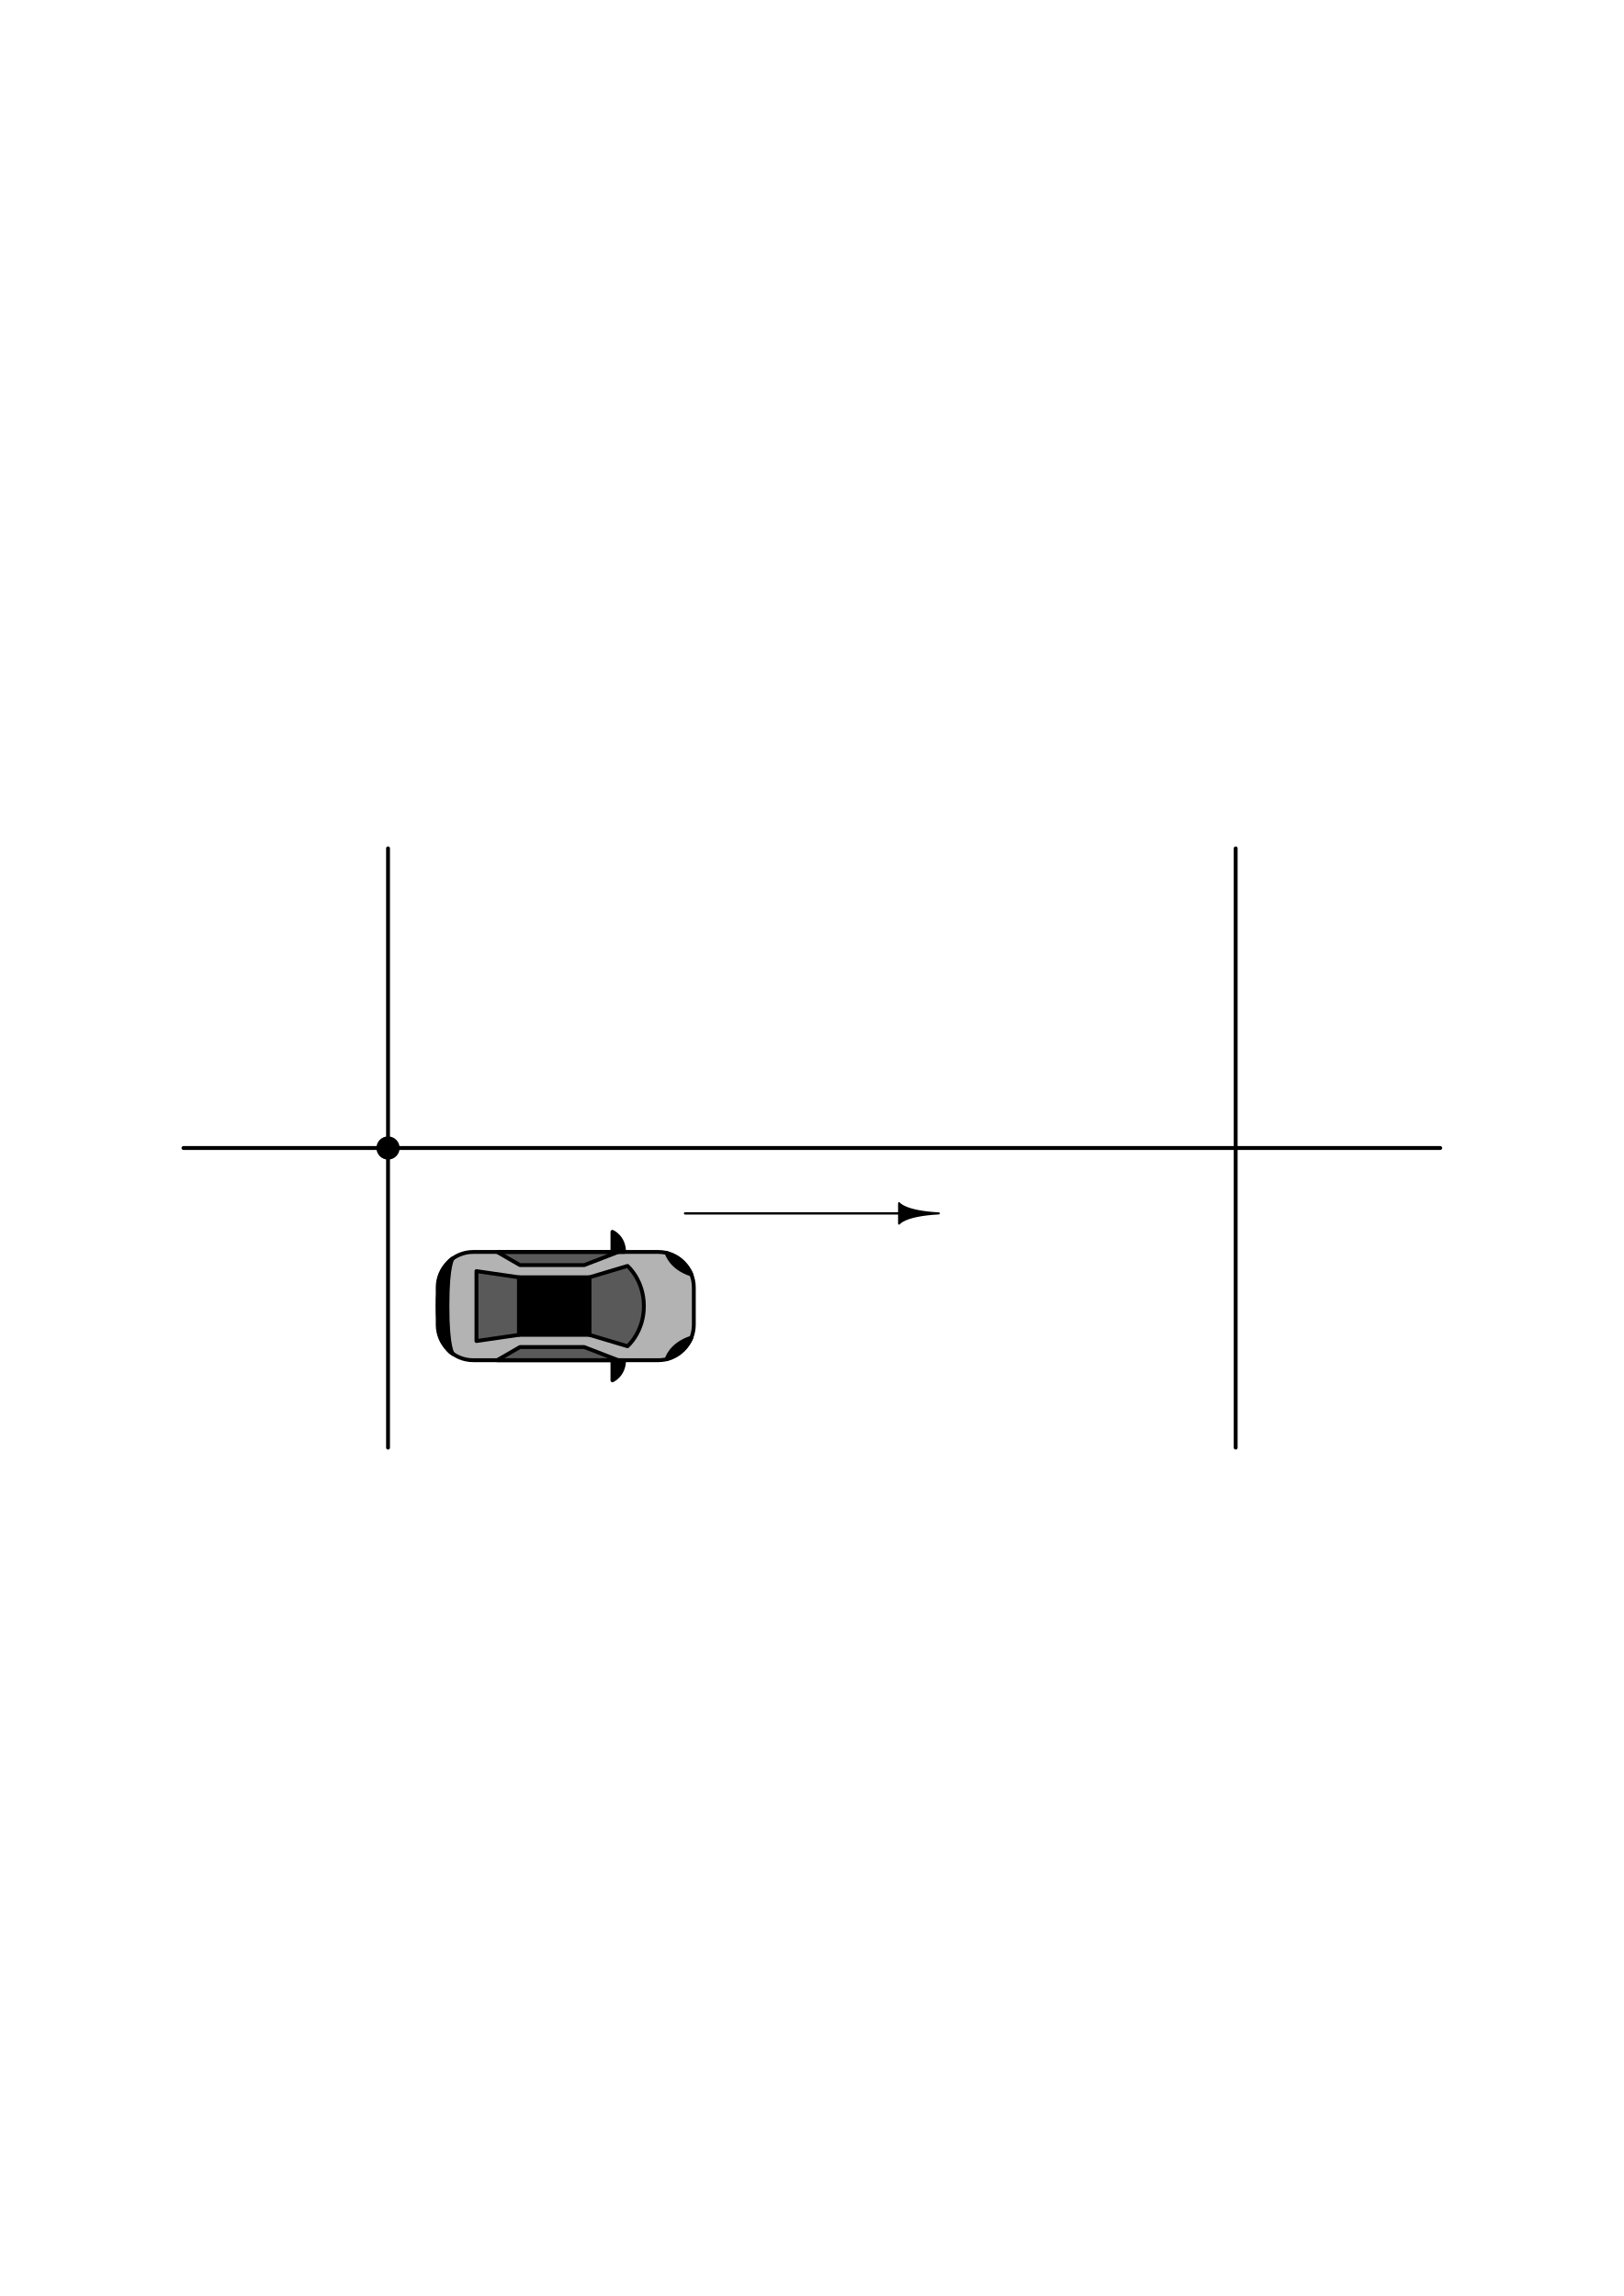
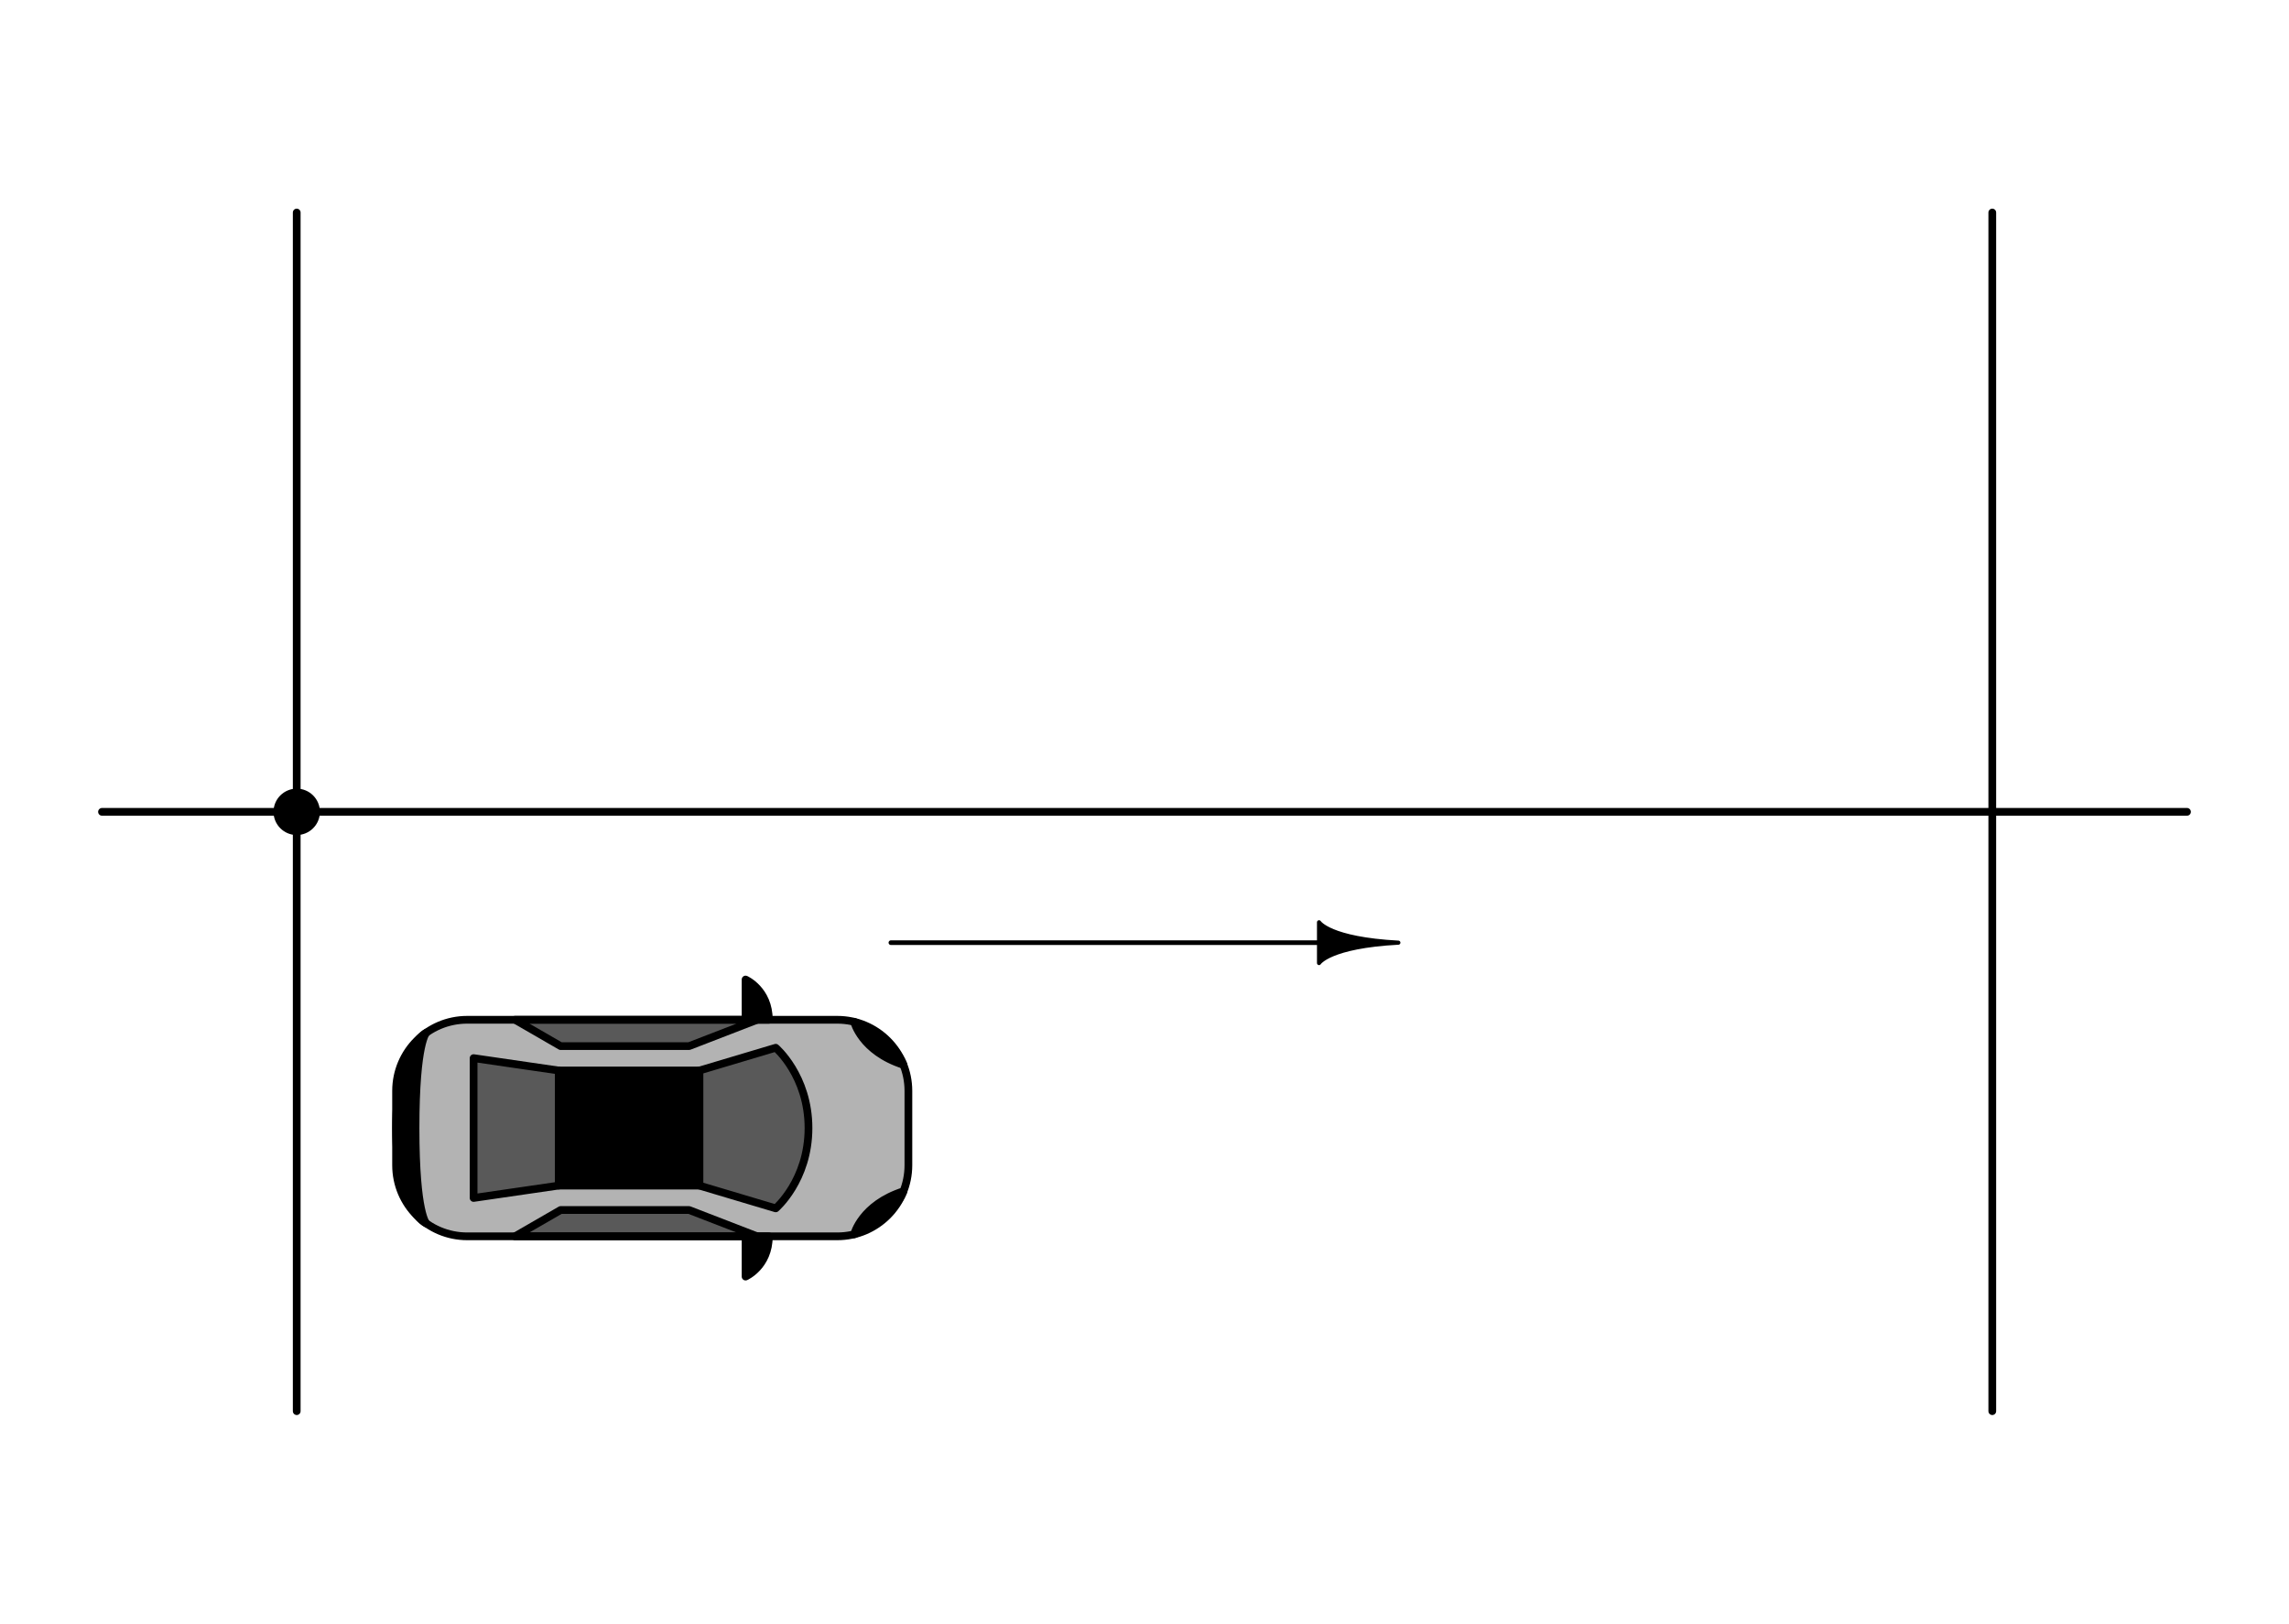
- <svg xmlns="http://www.w3.org/2000/svg" width="210mm" height="297mm" viewBox="0 0 210 297" version="1.1" id="svg13125">
+ <svg xmlns="http://www.w3.org/2000/svg" width="148mm" height="105mm" viewBox="0 0 148 105" version="1.1" id="svg13125">
  <defs id="defs13122" />
  <g id="layer1">
-     <g id="g24096-6" transform="translate(-1374.311,405.4458)">
+     <g id="g24096-6" transform="translate(-1405.311,309.4458)">
      <rect style="fill:#000000;fill-opacity:0.3;stroke:#000000;stroke-width:0.5;stroke-linecap:round;stroke-linejoin:round;stroke-miterlimit:4;stroke-dasharray:none;stroke-opacity:1" id="rect24074-5" width="33.125" height="14.004" x="1430.92" y="-243.499" rx="4.599" ry="4.599" />
      <rect style="fill:#000000;fill-opacity:1;stroke:#000000;stroke-width:0.5;stroke-linecap:round;stroke-linejoin:round;stroke-miterlimit:4;stroke-dasharray:none;stroke-opacity:1" id="rect24076-5" width="9.095" height="7.441" x="1441.437" y="-240.218" rx="0" ry="0" />
      <path style="font-variation-settings:normal;opacity:1;vector-effect:none;fill:#000000;fill-opacity:0.5;stroke:#000000;stroke-width:0.5;stroke-linecap:round;stroke-linejoin:round;stroke-miterlimit:4;stroke-dasharray:none;stroke-dashoffset:0;stroke-opacity:1;-inkscape-stroke:none;stop-color:#000000;stop-opacity:1" d="m 1435.933,-241.019 v 9.043 l 5.503,-0.801 v -7.441 z" id="path24078-9" />
      <path style="font-variation-settings:normal;opacity:1;vector-effect:none;fill:#000000;fill-opacity:0.5;stroke:#000000;stroke-width:0.5;stroke-linecap:round;stroke-linejoin:round;stroke-miterlimit:4;stroke-dasharray:none;stroke-dashoffset:0;stroke-opacity:1;-inkscape-stroke:none;stop-color:#000000;stop-opacity:1" d="m 1455.467,-231.304 c 0,0 2.119,-1.809 2.119,-5.193 0,-3.385 -2.119,-5.193 -2.119,-5.193 l -4.935,1.473 v 7.441 z" id="path24080-9" />
      <path style="font-variation-settings:normal;opacity:1;vector-effect:none;fill:#000000;fill-opacity:1;stroke:#000000;stroke-width:0.5;stroke-linecap:round;stroke-linejoin:round;stroke-miterlimit:4;stroke-dasharray:none;stroke-dashoffset:0;stroke-opacity:1;-inkscape-stroke:none;stop-color:#000000;stop-opacity:1" d="m 1453.518,-243.499 v -2.603 c 0,0 1.503,0.661 1.503,2.603 z" id="path24082-7" />
      <path style="font-variation-settings:normal;opacity:1;vector-effect:none;fill:#000000;fill-opacity:1;stroke:#000000;stroke-width:0.5;stroke-linecap:round;stroke-linejoin:round;stroke-miterlimit:4;stroke-dasharray:none;stroke-dashoffset:0;stroke-opacity:1;-inkscape-stroke:none;stop-color:#000000;stop-opacity:1" d="m 1453.518,-229.495 v 2.603 c 0,0 1.503,-0.661 1.503,-2.603 z" id="path24084-2" />
      <path style="font-variation-settings:normal;opacity:1;vector-effect:none;fill:#000000;fill-opacity:0.5;stroke:#000000;stroke-width:0.5;stroke-linecap:round;stroke-linejoin:round;stroke-miterlimit:4;stroke-dasharray:none;stroke-dashoffset:0;stroke-opacity:1;-inkscape-stroke:none;stop-color:#000000;stop-opacity:1" d="m 1438.61,-243.499 2.95,1.703 h 8.305 l 4.405,-1.703 z" id="path24086-4" />
      <path style="font-variation-settings:normal;opacity:1;vector-effect:none;fill:#000000;fill-opacity:0.5;stroke:#000000;stroke-width:0.5;stroke-linecap:round;stroke-linejoin:round;stroke-miterlimit:4;stroke-dasharray:none;stroke-dashoffset:0;stroke-opacity:1;-inkscape-stroke:none;stop-color:#000000;stop-opacity:1" d="m 1438.61,-229.495 2.95,-1.703 h 8.305 l 4.405,1.703 z" id="path24088-2" />
      <path style="font-variation-settings:normal;opacity:1;vector-effect:none;fill:#000000;fill-opacity:1;stroke:#000000;stroke-width:0.5;stroke-linecap:round;stroke-linejoin:round;stroke-miterlimit:4;stroke-dasharray:none;stroke-dashoffset:0;stroke-opacity:1;-inkscape-stroke:none;stop-color:#000000;stop-opacity:1" d="m 1460.536,-229.624 c 0,0 0.47,-1.912 3.193,-2.787 0,0 -0.579,1.715 -3.193,2.787 z" id="path24090-6" />
      <path style="font-variation-settings:normal;opacity:1;vector-effect:none;fill:#000000;fill-opacity:1;stroke:#000000;stroke-width:0.5;stroke-linecap:round;stroke-linejoin:round;stroke-miterlimit:4;stroke-dasharray:none;stroke-dashoffset:0;stroke-opacity:1;-inkscape-stroke:none;stop-color:#000000;stop-opacity:1" d="m 1460.536,-243.37 c 0,0 0.47,1.912 3.193,2.787 0,0 -0.579,-1.715 -3.193,-2.787 z" id="path24092-1" />
      <path style="font-variation-settings:normal;opacity:1;vector-effect:none;fill:#000000;fill-opacity:1;stroke:#000000;stroke-width:0.5;stroke-linecap:round;stroke-linejoin:round;stroke-miterlimit:4;stroke-dasharray:none;stroke-dashoffset:0;stroke-opacity:1;-inkscape-stroke:none;stop-color:#000000;stop-opacity:1" d="m 1430.92,-236.497 c 0,-5.212 1.965,-6.178 1.965,-6.178 0,0 -0.707,0.608 -0.707,6.178 0,5.57 0.707,6.178 0.707,6.178 0,0 -1.965,-0.83 -1.965,-6.178 z" id="path24094-5" />
    </g>
-     <path style="font-variation-settings:normal;vector-effect:none;fill:none;fill-opacity:1;stroke:#000000;stroke-width:0.5;stroke-linecap:round;stroke-linejoin:round;stroke-miterlimit:4;stroke-dasharray:none;stroke-dashoffset:0;stroke-opacity:1;-inkscape-stroke:none;stop-color:#000000" d="m 23.726,148.5 h 162.548" id="path6610" />
-     <g id="g1202-3" transform="rotate(90,3.11716,137.3983)">
+     <path style="font-variation-settings:normal;vector-effect:none;fill:none;fill-opacity:1;stroke:#000000;stroke-width:0.5;stroke-linecap:round;stroke-linejoin:round;stroke-miterlimit:4;stroke-dasharray:none;stroke-dashoffset:0;stroke-opacity:1;-inkscape-stroke:none;stop-color:#000000" d="M 6.595,52.5 H 141.405" id="path6610" />
+     <g id="g1202-3" transform="rotate(90,35.61716,73.89832)">
      <path id="path849-99-6" d="m 22.679,24.231 v 27.682" style="fill:none;stroke:#000000;stroke-width:0.3;stroke-linecap:round;stroke-linejoin:round;stroke-miterlimit:4;stroke-dasharray:none;stroke-opacity:1" />
      <path id="path872-19-4" d="m 22.679,24.231 h -1.319 c 0,0 1.079,-0.671 1.319,-5.13 0.24,4.459 1.319,5.13 1.319,5.13 z" style="fill:#000000;fill-opacity:1;stroke:#000000;stroke-width:0.265;stroke-linecap:round;stroke-linejoin:round;stroke-miterlimit:4;stroke-dasharray:none;stroke-opacity:1" />
    </g>
-     <circle style="fill:#000000;fill-opacity:1;fill-rule:nonzero;stroke:#000000;stroke-width:1;stroke-linecap:round;stroke-linejoin:round;stroke-miterlimit:4;stroke-dasharray:none;stroke-dashoffset:0;stroke-opacity:1" id="path1353-4-5-5-1-7-9" cx="50.185" cy="148.5" r="1" />
-     <path style="font-variation-settings:normal;vector-effect:none;fill:none;fill-opacity:1;stroke:#000000;stroke-width:0.5;stroke-linecap:round;stroke-linejoin:round;stroke-miterlimit:4;stroke-dasharray:none;stroke-dashoffset:0;stroke-opacity:1;-inkscape-stroke:none;stop-color:#000000" d="M 50.185,187.257 V 109.743" id="path6991" />
-     <path style="font-variation-settings:normal;vector-effect:none;fill:none;fill-opacity:1;stroke:#000000;stroke-width:0.5;stroke-linecap:round;stroke-linejoin:round;stroke-miterlimit:4;stroke-dasharray:none;stroke-dashoffset:0;stroke-opacity:1;-inkscape-stroke:none;stop-color:#000000" d="M 159.815,187.257 V 109.743" id="path7073" />
-     <flowRoot xml:space="preserve" id="flowRoot1027-6-5-1-5-15-6" style="font-style:normal;font-variant:normal;font-weight:normal;font-stretch:normal;font-size:26.667px;line-height:1.25;font-family:'Math Symbols';-inkscape-font-specification:'Math Symbols';letter-spacing:0px;word-spacing:0px;fill:#000000;fill-opacity:1;stroke:none" transform="matrix(0.2645833,0,0,0.2645833,50.28865,49.87847)">
+     <circle style="fill:#000000;fill-opacity:1;fill-rule:nonzero;stroke:#000000;stroke-width:1;stroke-linecap:round;stroke-linejoin:round;stroke-miterlimit:4;stroke-dasharray:none;stroke-dashoffset:0;stroke-opacity:1" id="path1353-4-5-5-1-7-9" cx="19.185" cy="52.5" r="1" />
+     <path style="font-variation-settings:normal;vector-effect:none;fill:none;fill-opacity:1;stroke:#000000;stroke-width:0.5;stroke-linecap:round;stroke-linejoin:round;stroke-miterlimit:4;stroke-dasharray:none;stroke-dashoffset:0;stroke-opacity:1;-inkscape-stroke:none;stop-color:#000000" d="M 19.185,91.257 V 13.743" id="path6991" />
+     <path style="font-variation-settings:normal;vector-effect:none;fill:none;fill-opacity:1;stroke:#000000;stroke-width:0.5;stroke-linecap:round;stroke-linejoin:round;stroke-miterlimit:4;stroke-dasharray:none;stroke-dashoffset:0;stroke-opacity:1;-inkscape-stroke:none;stop-color:#000000" d="M 128.815,91.257 V 13.743" id="path7073" />
+     <flowRoot xml:space="preserve" id="flowRoot1027-6-5-1-5-15-6" style="font-style:normal;font-variant:normal;font-weight:normal;font-stretch:normal;font-size:26.667px;line-height:1.25;font-family:'Math Symbols';-inkscape-font-specification:'Math Symbols';letter-spacing:0px;word-spacing:0px;fill:#000000;fill-opacity:1;stroke:none" transform="matrix(0.2645833,0,0,0.2645833,19.28865,-46.12153)">
      <flowRegion id="flowRegion1023-6-9-7-1-2-2">
        <rect id="rect1021-2-9-4-3-2-7" width="143.929" height="47.084" x="150.69" y="314.739" />
      </flowRegion>
      <flowPara id="flowPara1025-1-57-2-9-2-39" style="font-style:normal;font-variant:normal;font-weight:normal;font-stretch:normal;font-size:32px;font-family:'CMU Serif';-inkscape-font-specification:'CMU Serif'">Ruta 40</flowPara>
    </flowRoot>
-     <flowRoot xml:space="preserve" id="flowRoot8313" style="font-style:normal;font-variant:normal;font-weight:normal;font-stretch:normal;font-size:26.667px;line-height:1.25;font-family:'Math Symbols';-inkscape-font-specification:'Math Symbols';letter-spacing:0px;word-spacing:0px;fill:#000000;fill-opacity:1;stroke:none" transform="matrix(0,-0.2645833,0.2645833,0,-45.46455,178.9848)">
+     <flowRoot xml:space="preserve" id="flowRoot8313" style="font-style:normal;font-variant:normal;font-weight:normal;font-stretch:normal;font-size:26.667px;line-height:1.25;font-family:'Math Symbols';-inkscape-font-specification:'Math Symbols';letter-spacing:0px;word-spacing:0px;fill:#000000;fill-opacity:1;stroke:none" transform="matrix(0,-0.2645833,0.2645833,0,-76.46455,82.9848)">
      <flowRegion id="flowRegion8309">
        <rect id="rect8307" width="143.929" height="47.084" x="150.69" y="314.739" />
      </flowRegion>
      <flowPara id="flowPara8311" style="font-style:normal;font-variant:normal;font-weight:normal;font-stretch:normal;font-size:32px;font-family:'CMU Serif';-inkscape-font-specification:'CMU Serif'">Boedo</flowPara>
    </flowRoot>
-     <flowRoot xml:space="preserve" id="flowRoot9083" style="font-style:normal;font-variant:normal;font-weight:normal;font-stretch:normal;font-size:26.667px;line-height:1.25;font-family:'Math Symbols';-inkscape-font-specification:'Math Symbols';letter-spacing:0px;word-spacing:0px;fill:#000000;fill-opacity:1;stroke:none" transform="matrix(0,-0.2645833,0.2645833,0,61.97655,178.9848)">
+     <flowRoot xml:space="preserve" id="flowRoot9083" style="font-style:normal;font-variant:normal;font-weight:normal;font-stretch:normal;font-size:26.667px;line-height:1.25;font-family:'Math Symbols';-inkscape-font-specification:'Math Symbols';letter-spacing:0px;word-spacing:0px;fill:#000000;fill-opacity:1;stroke:none" transform="matrix(0,-0.2645833,0.2645833,0,30.97655,82.9848)">
      <flowRegion id="flowRegion9079">
        <rect id="rect9077" width="143.929" height="47.084" x="150.69" y="314.739" />
      </flowRegion>
      <flowPara id="flowPara9081" style="font-style:normal;font-variant:normal;font-weight:normal;font-stretch:normal;font-size:32px;font-family:'CMU Serif';-inkscape-font-specification:'CMU Serif'">Aráoz</flowPara>
    </flowRoot>
-     <flowRoot xml:space="preserve" id="flowRoot1027-6-5-1-5-15-7-3" style="font-style:normal;font-variant:normal;font-weight:normal;font-stretch:normal;font-size:26.667px;line-height:1.25;font-family:'Math Symbols';-inkscape-font-specification:'Math Symbols';letter-spacing:0px;word-spacing:0px;fill:#000000;fill-opacity:1;stroke:none" transform="matrix(0.2645833,0,0,0.2645833,85.20353,68.69956)">
+     <flowRoot xml:space="preserve" id="flowRoot1027-6-5-1-5-15-7-3" style="font-style:normal;font-variant:normal;font-weight:normal;font-stretch:normal;font-size:26.667px;line-height:1.25;font-family:'Math Symbols';-inkscape-font-specification:'Math Symbols';letter-spacing:0px;word-spacing:0px;fill:#000000;fill-opacity:1;stroke:none" transform="matrix(0.2645833,0,0,0.2645833,54.20353,-27.30044)">
      <flowRegion id="flowRegion1023-6-9-7-1-2-4-1">
        <rect id="rect1021-2-9-4-3-2-1-57" width="79.847" height="62.552" x="150.69" y="314.739" />
      </flowRegion>
      <flowPara id="flowPara1025-1-57-2-9-2-3-5" style="font-style:normal;font-variant:normal;font-weight:normal;font-stretch:normal;font-size:32px;font-family:'CMU Serif';-inkscape-font-specification:'CMU Serif'">$+x$</flowPara>
    </flowRoot>
-     <flowRoot xml:space="preserve" id="flowRoot1027-6-5-1-5-15-7-3-6" style="font-style:normal;font-variant:normal;font-weight:normal;font-stretch:normal;font-size:26.667px;line-height:1.25;font-family:'Math Symbols';-inkscape-font-specification:'Math Symbols';letter-spacing:0px;word-spacing:0px;fill:#000000;fill-opacity:1;stroke:none" transform="matrix(0.2645833,0,0,0.2645833,1.849818,66.93202)">
+     <flowRoot xml:space="preserve" id="flowRoot1027-6-5-1-5-15-7-3-6" style="font-style:normal;font-variant:normal;font-weight:normal;font-stretch:normal;font-size:26.667px;line-height:1.25;font-family:'Math Symbols';-inkscape-font-specification:'Math Symbols';letter-spacing:0px;word-spacing:0px;fill:#000000;fill-opacity:1;stroke:none" transform="matrix(0.2645833,0,0,0.2645833,-29.15018,-29.06798)">
      <flowRegion id="flowRegion1023-6-9-7-1-2-4-1-1">
        <rect id="rect1021-2-9-4-3-2-1-57-5" width="536.01" height="181.81" x="150.69" y="314.739" />
      </flowRegion>
      <flowPara id="flowPara1025-1-57-2-9-2-3-5-1" style="font-style:normal;font-variant:normal;font-weight:normal;font-stretch:normal;font-size:32px;font-family:'CMU Serif';-inkscape-font-specification:'CMU Serif'">$\vec{0}$</flowPara>
    </flowRoot>
  </g>
</svg>
